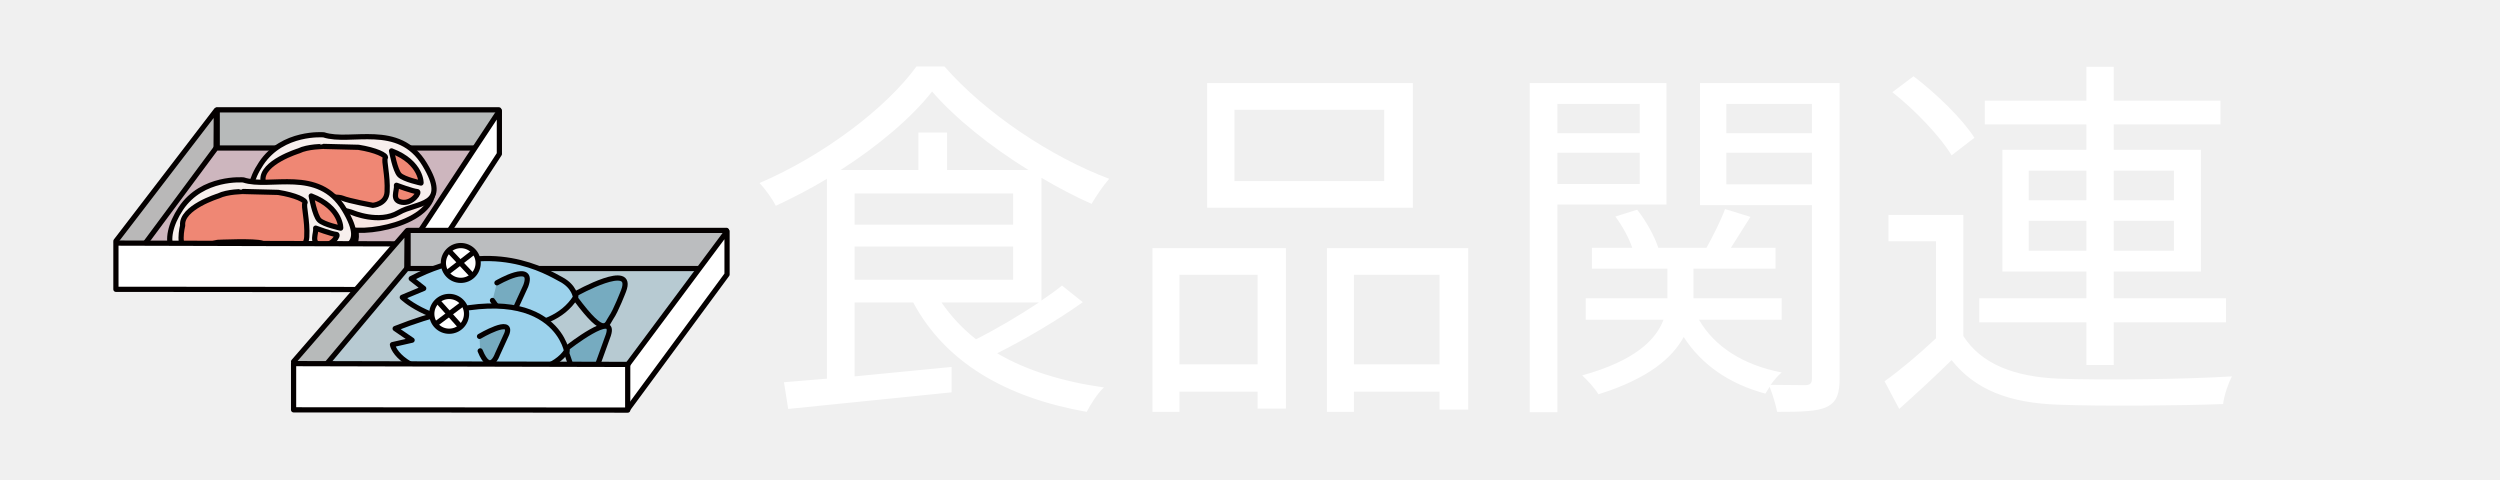
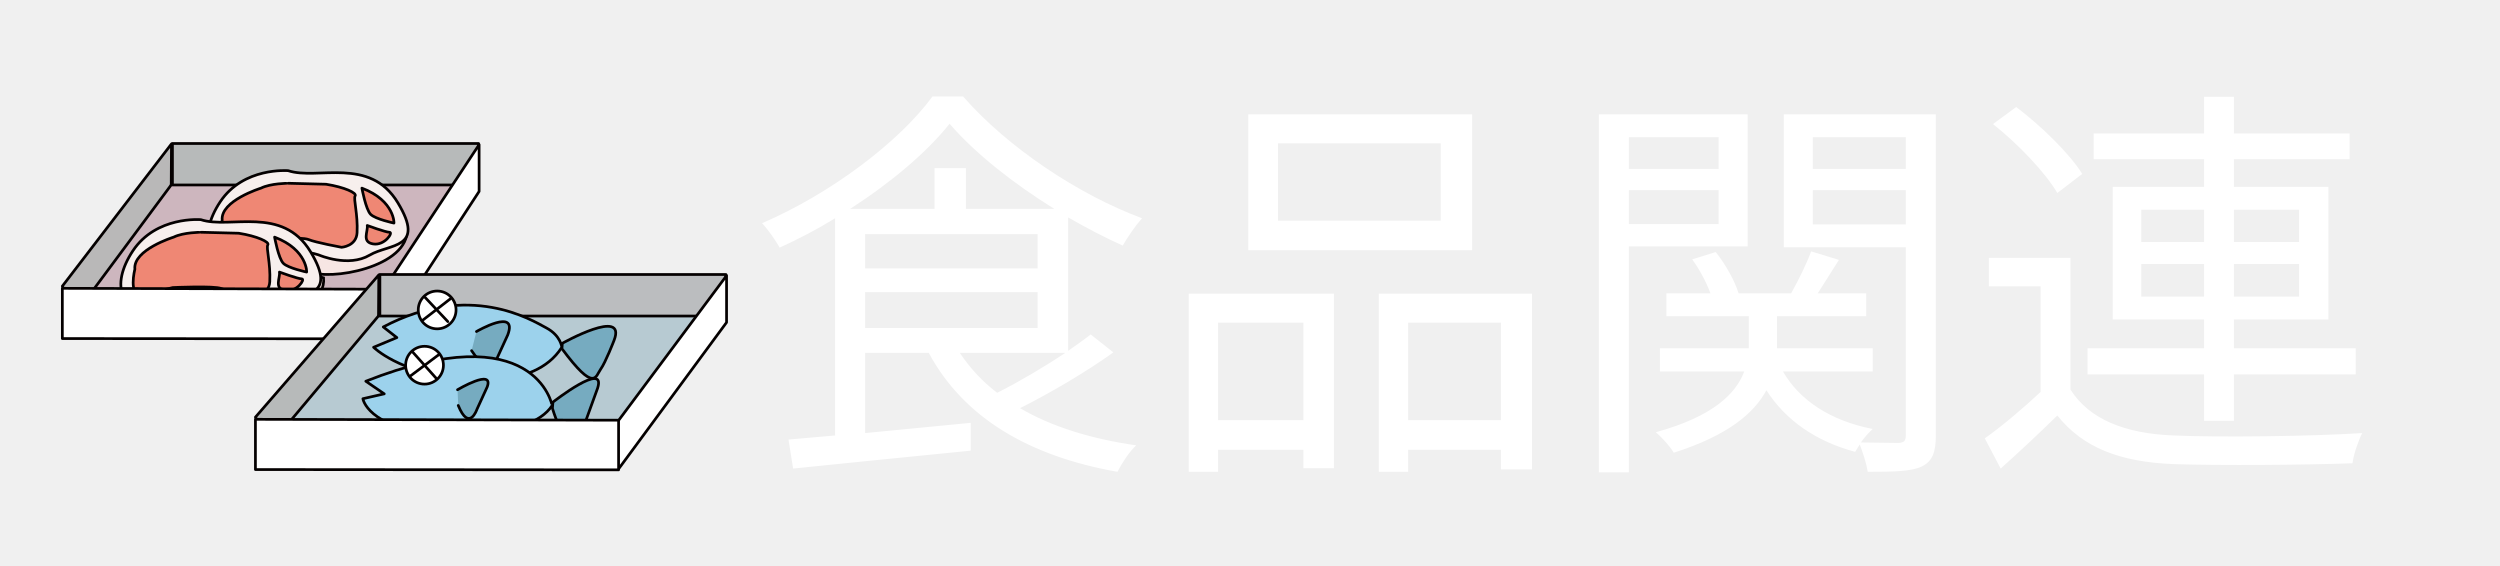
- <svg xmlns="http://www.w3.org/2000/svg" version="1.1" id="レイヤー_1" x="0px" y="0px" width="120px" height="23px" viewBox="0 0 120 23" enable-background="new 0 0 120 23" xml:space="preserve">
+ <svg xmlns="http://www.w3.org/2000/svg" version="1.1" id="レイヤー_1" x="0px" y="0px" width="228.946px" height="51.832px" viewBox="-62.053 0 228.946 51.832" enable-background="new -62.053 0 228.946 51.832" xml:space="preserve">
  <g id="レイヤー_1_1_" display="none">
-     <path display="inline" fill="#FF0000" d="M7.669,19.107L6.925,19.66c-0.528-1.104-1.417-2.832-2.304-4.369   c-0.48,2.666-1.584,5.064-3.697,7.082l-0.648-0.625c2.952-2.783,3.816-6.359,3.816-10.44V0.627h0.864v10.681   c0,0.959-0.049,1.895-0.145,2.786C5.869,15.797,7.021,17.885,7.669,19.107z M2.533,5.211c-0.217,2.304-0.648,4.896-1.368,6.336   l-0.769-0.24c0.792-1.464,1.248-3.984,1.393-6.192L2.533,5.211z M8.196,4.515c-0.504,1.56-1.319,3.792-2.184,5.737l-0.6-0.288   c0.863-1.968,1.632-4.225,2.04-5.737L8.196,4.515z M10.141,16.947c-0.432,1.992-1.368,4.152-2.592,5.377L6.78,21.893   c1.272-1.201,2.185-3.264,2.568-5.16L10.141,16.947z M8.965,8.14c-0.168,0.312-0.384,0.6-0.576,0.864l-0.72-0.432   c1.752-2.329,2.809-4.945,3.359-7.921l0.816,0.096c-0.144,0.792-0.336,1.536-0.552,2.28h2.855h0.145h0.12l0.575,0.096   c-0.695,5.544-2.951,9.602-6.479,11.93l-0.624-0.625c1.656-1.031,3-2.447,4.056-4.201C11.148,9.532,10.166,8.835,8.965,8.14z    M12.276,9.604c0.36-0.672,0.672-1.392,0.912-2.16c-0.744-0.624-1.704-1.2-2.88-1.776c-0.288,0.648-0.624,1.296-0.983,1.92   C10.501,8.26,11.484,8.932,12.276,9.604z M13.43,6.724c0.264-0.912,0.48-1.896,0.648-2.929h-3.024   c-0.144,0.432-0.312,0.864-0.48,1.272C11.702,5.619,12.662,6.171,13.43,6.724z M12.781,17.02c0.528,1.752,0.816,3.313,0.889,4.656   l-0.889,0.168c-0.023-1.344-0.264-2.904-0.768-4.584L12.781,17.02z M22.502,14.5l-0.648,0.721   c-1.656-1.271-2.855-3.625-3.552-7.489c-0.576,3.24-1.752,5.665-4.321,7.344l-0.647-0.625c2.809-1.799,3.913-4.487,4.345-8.255   h-2.641V5.38h2.735c0.12-1.44,0.192-3.024,0.216-4.752l0.841,0.024c-0.024,1.704-0.097,3.288-0.217,4.729h3.528v0.816h-3.265   C19.454,10.612,20.702,13.252,22.502,14.5z M16.142,16.973c0.816,1.729,1.32,3.264,1.561,4.607l-0.816,0.24   c-0.216-1.344-0.696-2.904-1.44-4.584L16.142,16.973z M19.478,16.42c1.368,2.016,2.328,3.936,2.904,5.592l-0.84,0.313   c-0.528-1.681-1.464-3.576-2.784-5.568L19.478,16.42z M20.222,0.987c0.912,1.032,1.56,2.016,1.944,2.952l-0.672,0.288   c-0.385-0.912-0.984-1.872-1.824-2.904L20.222,0.987z" />
-     <path display="inline" fill="#FF0000" d="M31.068,8.668c-0.72-2.16-1.464-4.152-2.231-5.809l0.96-0.408   c0.768,1.728,1.512,3.744,2.208,5.88c2.399-0.792,4.775-1.536,6.576-1.896c-0.648-1.44-1.969-3.577-2.929-4.705l0.841-0.456   c1.031,1.224,2.399,3.6,3.048,4.993c0.384-0.048,0.72-0.072,1.031-0.072c3.648,0,5.521,1.584,5.521,4.92   c0,2.736-1.848,4.561-5.208,4.561c-0.96,0-2.184-0.145-3.384-0.504l0.071-0.938c1.2,0.385,2.353,0.529,3.265,0.529   c2.784,0,4.296-1.439,4.296-3.674c0-2.712-1.488-3.96-4.656-3.96c-1.656,0-4.873,0.936-8.185,2.088   c1.368,4.177,2.544,8.689,3.216,12.313L34.5,21.748c-0.624-3.576-1.8-8.088-3.12-12.217c-1.944,0.696-3.89,1.416-5.544,2.04   l-0.336-0.96C27.156,10.036,29.125,9.34,31.068,8.668z" />
-     <path display="inline" fill="#FF0000" d="M51.301,6.339c0.792,0.024,1.632,0.048,2.568,0.048c2.52,0,5.424-0.096,8.207-0.312   c-0.526-1.536-0.936-3.144-1.15-4.656l1.008-0.12c0.191,1.512,0.576,3.121,1.129,4.705c2.545-0.192,4.944-0.48,6.744-0.864   l0.191,0.912c-1.801,0.36-4.129,0.624-6.625,0.84c1.08,2.88,2.615,5.543,4.345,7.202l-0.743,0.84   c-2.904-1.176-5.688-1.824-8.543-1.824c-3.072,0-4.777,1.416-4.777,3.527c0,2.809,2.856,4.129,8.499,4.129   c0.961,0,2.017-0.047,3.145-0.119l-0.021,0.938c-1.08,0.098-2.137,0.119-3.071,0.119c-6.36,0-9.528-1.752-9.528-5.137   c0-2.615,2.279-4.32,5.617-4.32c2.76,0,5.398,0.553,7.872,1.439c-1.368-1.439-2.763-3.958-3.771-6.722   c-2.928,0.216-6,0.312-8.71,0.312c-0.816,0-1.632,0-2.376-0.024V6.339H51.301z" />
-     <path display="inline" fill="#FF0000" d="M80.244,5.019c0.385-1.416,0.672-2.736,0.863-3.84l1.009,0.12   c-0.191,1.08-0.479,2.353-0.863,3.72h4.704v0.912h-4.969c-1.151,3.913-2.93,8.377-4.873,11.184l-0.889-0.525   c1.92-2.664,3.625-6.89,4.729-10.658h-4.199V5.02L80.244,5.019L80.244,5.019z M90.063,8.5c-0.022,0.504-0.022,1.368-0.022,2.328   c0,1.584,0,3.576,0.022,5.064c1.655,0.672,3.289,1.654,4.584,2.688l-0.623,0.721c-1.151-0.984-2.545-1.85-3.961-2.473v0.936   c0,2.496-1.319,3.865-4.176,3.865c-2.714,0-4.537-1.537-4.537-3.289c0-2.016,1.729-3.336,4.537-3.336   c1.03,0,2.135,0.191,3.215,0.553c0-1.439,0-3.24,0-4.729c0-0.96,0-1.824,0-2.328H90.063L90.063,8.5z M85.887,15.844   c-2.307,0-3.674,0.961-3.674,2.496c0,1.32,1.633,2.424,3.602,2.424c2.279,0,3.313-0.98,3.313-3c0-0.312,0-0.768,0-1.32   C88.021,16.061,86.916,15.844,85.887,15.844z M94.621,8.14c-1.367-1.008-4.104-2.568-5.977-3.312l0.479-0.792   c1.992,0.864,4.514,2.28,6,3.312L94.621,8.14z" />
-     <path display="inline" fill="#FF0000" d="M101.916,4.347c-0.145,1.848-0.217,3.696-0.217,5.208c0,5.953,2.328,9.914,4.177,9.914   c1.226,0,2.209-1.992,2.931-4.752l0.862,0.359c-0.937,3.336-2.063,5.447-3.744,5.447c-2.399,0-5.208-4.344-5.208-10.92   c0-1.56,0.049-3.432,0.168-5.328L101.916,4.347z M114.949,3.939c3.384,3.265,4.632,7.153,4.775,12.385l-1.058,0.098   c-0.069-5.065-1.317-8.906-4.515-11.882L114.949,3.939z" />
+     <path display="inline" fill="#F7F9F9" d="M7.669,19.107L6.925,19.66c-0.528-1.104-1.417-2.832-2.304-4.369   c-0.48,2.666-1.584,5.064-3.697,7.082l-0.648-0.625c2.952-2.783,3.816-6.358,3.816-10.439V0.627h0.864v10.682   c0,0.959-0.049,1.895-0.146,2.785C5.869,15.797,7.021,17.885,7.669,19.107z M2.533,5.211c-0.219,2.305-0.648,4.896-1.368,6.336   l-0.771-0.239c0.792-1.465,1.248-3.984,1.395-6.192L2.533,5.211z M8.196,4.515c-0.504,1.56-1.317,3.792-2.184,5.736l-0.6-0.288   c0.861-1.968,1.632-4.225,2.04-5.736L8.196,4.515z M10.141,16.947c-0.432,1.992-1.368,4.152-2.592,5.377l-0.771-0.431   c1.272-1.201,2.187-3.265,2.568-5.16L10.141,16.947z M8.965,8.14c-0.168,0.312-0.384,0.6-0.576,0.863l-0.72-0.432   c1.752-2.329,2.809-4.945,3.357-7.921l0.816,0.096c-0.144,0.792-0.336,1.536-0.552,2.28h2.854h0.146h0.12l0.573,0.096   c-0.693,5.544-2.949,9.603-6.479,11.93l-0.624-0.625c1.656-1.03,3-2.446,4.056-4.2C11.148,9.532,10.166,8.835,8.965,8.14z    M12.276,9.604c0.36-0.672,0.674-1.393,0.912-2.16c-0.744-0.624-1.704-1.2-2.88-1.776c-0.288,0.648-0.624,1.296-0.981,1.92   C10.501,8.26,11.484,8.932,12.276,9.604z M13.43,6.724c0.264-0.912,0.48-1.896,0.648-2.93h-3.024   c-0.144,0.433-0.312,0.864-0.479,1.272C11.702,5.619,12.662,6.171,13.43,6.724z M12.781,17.02c0.528,1.752,0.816,3.313,0.891,4.655   l-0.891,0.168c-0.021-1.344-0.264-2.903-0.768-4.584L12.781,17.02z M22.502,14.5l-0.648,0.722   c-1.654-1.271-2.854-3.625-3.552-7.489c-0.576,3.24-1.752,5.665-4.321,7.344l-0.646-0.625c2.809-1.799,3.913-4.487,4.345-8.255   h-2.641V5.38h2.733c0.12-1.439,0.192-3.023,0.216-4.752l0.843,0.024c-0.024,1.704-0.099,3.288-0.219,4.729h3.528v0.816h-3.265   C19.454,10.612,20.702,13.252,22.502,14.5z M16.142,16.973c0.816,1.729,1.32,3.264,1.563,4.606l-0.816,0.24   c-0.216-1.344-0.696-2.904-1.439-4.584L16.142,16.973z M19.478,16.42c1.368,2.017,2.328,3.937,2.904,5.593l-0.84,0.313   c-0.528-1.681-1.464-3.576-2.784-5.568L19.478,16.42z M20.222,0.987c0.912,1.032,1.562,2.016,1.944,2.952l-0.672,0.288   c-0.387-0.912-0.984-1.872-1.824-2.904L20.222,0.987z" />
+     <path display="inline" fill="#F7F9F9" d="M31.068,8.668c-0.72-2.16-1.464-4.151-2.229-5.809l0.96-0.408   c0.768,1.729,1.512,3.744,2.208,5.88c2.397-0.792,4.773-1.536,6.576-1.896c-0.648-1.44-1.971-3.577-2.931-4.705l0.843-0.456   c1.029,1.224,2.397,3.6,3.048,4.993c0.384-0.049,0.72-0.072,1.029-0.072c3.648,0,5.521,1.584,5.521,4.92   c0,2.736-1.848,4.561-5.208,4.561c-0.96,0-2.184-0.145-3.384-0.504l0.069-0.938c1.2,0.385,2.354,0.529,3.267,0.529   c2.784,0,4.296-1.439,4.296-3.675c0-2.712-1.488-3.96-4.656-3.96c-1.656,0-4.873,0.937-8.185,2.088   c1.368,4.178,2.544,8.689,3.216,12.313L34.5,21.748c-0.624-3.576-1.8-8.088-3.12-12.217c-1.944,0.696-3.89,1.416-5.544,2.04   l-0.336-0.96C27.156,10.036,29.125,9.34,31.068,8.668z" />
+     <path display="inline" fill="#F7F9F9" d="M51.3,6.339c0.793,0.024,1.633,0.049,2.568,0.049c2.521,0,5.424-0.097,8.207-0.313   c-0.525-1.536-0.938-3.144-1.15-4.656l1.009-0.12c0.19,1.513,0.575,3.121,1.129,4.705c2.545-0.191,4.944-0.479,6.744-0.863   l0.19,0.911c-1.803,0.36-4.129,0.624-6.625,0.841c1.08,2.88,2.613,5.543,4.346,7.201l-0.743,0.841   c-2.904-1.177-5.688-1.824-8.543-1.824c-3.072,0-4.777,1.416-4.777,3.527c0,2.809,2.856,4.129,8.499,4.129   c0.963,0,2.02-0.048,3.146-0.119l-0.021,0.938c-1.077,0.099-2.137,0.119-3.069,0.119c-6.359,0-9.527-1.752-9.527-5.137   c0-2.615,2.279-4.32,5.617-4.32c2.76,0,5.396,0.553,7.871,1.439c-1.367-1.439-2.765-3.958-3.771-6.723   c-2.928,0.217-6,0.313-8.71,0.313c-0.814,0-1.632,0-2.376-0.024V6.339H51.3z" />
+     <path display="inline" fill="#F7F9F9" d="M80.244,5.019c0.385-1.416,0.672-2.736,0.861-3.84l1.012,0.119   c-0.191,1.08-0.479,2.354-0.863,3.721h4.703v0.912h-4.971c-1.148,3.912-2.93,8.377-4.871,11.184l-0.891-0.525   c1.92-2.664,3.625-6.89,4.729-10.657h-4.199V5.02L80.244,5.019L80.244,5.019z M90.063,8.5c-0.021,0.504-0.021,1.368-0.021,2.328   c0,1.584,0,3.576,0.021,5.064c1.655,0.672,3.289,1.653,4.584,2.688l-0.623,0.721c-1.149-0.983-2.545-1.85-3.961-2.473v0.937   c0,2.495-1.317,3.864-4.176,3.864c-2.714,0-4.537-1.537-4.537-3.289c0-2.016,1.729-3.336,4.537-3.336   c1.03,0,2.135,0.191,3.215,0.554c0-1.439,0-3.24,0-4.729c0-0.96,0-1.824,0-2.328L90.063,8.5L90.063,8.5z M85.887,15.844   c-2.308,0-3.675,0.962-3.675,2.496c0,1.32,1.634,2.425,3.603,2.425c2.278,0,3.313-0.98,3.313-3c0-0.313,0-0.769,0-1.32   C88.021,16.061,86.916,15.844,85.887,15.844z M94.621,8.14c-1.367-1.009-4.104-2.568-5.979-3.313l0.479-0.792   c1.991,0.864,4.515,2.28,6,3.313L94.621,8.14z" />
+     <path display="inline" fill="#F7F9F9" d="M101.916,4.347c-0.146,1.848-0.217,3.695-0.217,5.208c0,5.952,2.326,9.913,4.178,9.913   c1.226,0,2.209-1.991,2.931-4.752l0.862,0.359c-0.938,3.336-2.063,5.447-3.744,5.447c-2.399,0-5.209-4.344-5.209-10.92   c0-1.561,0.05-3.433,0.168-5.328L101.916,4.347z M114.949,3.939c3.385,3.265,4.633,7.152,4.773,12.385l-1.059,0.098   c-0.068-5.064-1.316-8.905-4.517-11.882L114.949,3.939z" />
  </g>
-   <text transform="matrix(1 0 0 1 35.8179 18.332)" fill="#FFFFFF" font-family="'HGMaruGothicMPRO'" font-size="18">食品関連</text>
-   <polygon fill="#B9B8B8" stroke="#040000" stroke-width="0.25" stroke-linecap="round" stroke-linejoin="round" points="  10.384,5.289 10.37,7.522 6.304,12.986 5.564,11.572 " />
-   <polygon fill="#B7BABA" stroke="#040000" stroke-width="0.25" stroke-linecap="round" stroke-linejoin="round" points="  10.427,5.272 10.427,7.33 23.79,7.361 23.946,5.272 " />
-   <polygon fill="#CDB6BE" stroke="#040000" stroke-width="0.25" stroke-linecap="round" stroke-linejoin="round" points="10.37,7.104   6.36,12.504 19.354,12.536 23.42,7.104 " />
-   <path fill="#F7E6E3" stroke="#040000" stroke-width="0.25" d="M11.917,9.321c0,0-0.386,1.843,0.686,1.8  c1.072-0.043,2.914-0.686,3.814-0.214c0.9,0.471,4.5-0.171,4.371-1.886l-1.114-0.343l-2.828-0.171c0,0-0.343-0.129-1.114-0.043  s-1.671,0.257-1.671,0.257L11.917,9.321z" />
-   <path fill="#F7EFED" stroke="#040000" stroke-width="0.25" d="M15.538,6.472c0,0-1.971-0.171-3,1.372  c-1.028,1.542-0.557,2.914,1.286,2.4c1.843-0.515,3.085-0.043,3.085-0.043s1.286,0.557,2.229,0c0.871-0.515,2.486-0.257,1.243-2.314  C19.137,5.829,16.823,6.9,15.538,6.472z" />
-   <path fill="#EF8774" stroke="#040000" stroke-width="0.25" stroke-linecap="round" stroke-linejoin="round" d="M14.338,7.243  c0,0-1.8,0.557-1.714,1.414c0,0-0.3,1.2,0.3,1.114c0.6-0.086,1.371-0.3,1.371-0.3s1.843-0.086,2.143,0.042  c0.3,0.129,1.458,0.343,1.458,0.343s0.654-0.047,0.685-0.643c0.043-0.814-0.171-1.5-0.085-1.628  c0.085-0.128-0.472-0.386-1.286-0.514l-1.671-0.043C15.538,7.029,14.766,7.029,14.338,7.243z" />
-   <path fill="#EF8774" stroke="#040000" stroke-width="0.25" stroke-linecap="round" stroke-linejoin="round" d="M18.794,7.243  c0,0,0.171,0.942,0.385,1.157c0.215,0.214,1.029,0.386,1.029,0.386C20.218,8.847,20.268,7.802,18.794,7.243z" />
-   <path fill="#EF8774" stroke="#040000" stroke-width="0.25" stroke-linecap="round" stroke-linejoin="round" d="M19.03,8.893  c0,0,0.814,0.3,0.986,0.3s-0.214,0.6-0.729,0.514C18.773,9.622,19.073,9.15,19.03,8.893z" />
-   <path fill="#F7E6E3" stroke="#040000" stroke-width="0.25" d="M8.231,11.507c0,0-0.386,1.843,0.686,1.8  c1.071-0.043,2.914-0.686,3.814-0.214s4.5-0.171,4.371-1.886l-1.114-0.343l-2.829-0.171c0,0-0.343-0.129-1.114-0.043  c-0.771,0.086-1.671,0.257-1.671,0.257L8.231,11.507z" />
-   <path fill="#F7EFED" stroke="#040000" stroke-width="0.25" d="M11.681,8.636c0,0-1.971-0.171-3,1.372  c-1.028,1.542-0.557,2.915,1.286,2.4s3.085-0.043,3.085-0.043s1.286,0.558,2.229,0c0.871-0.515,2.485-0.257,1.243-2.314  C15.281,7.993,12.966,9.064,11.681,8.636z" />
-   <path fill="#EF8774" stroke="#040000" stroke-width="0.25" stroke-linecap="round" stroke-linejoin="round" d="M10.481,9.407  c0,0-1.799,0.557-1.714,1.414c0,0-0.3,1.2,0.3,1.114s1.372-0.3,1.372-0.3s1.842-0.086,2.143,0.042  c0.3,0.129,1.457,0.343,1.457,0.343s0.654-0.047,0.686-0.643c0.043-0.814-0.171-1.5-0.086-1.628  c0.086-0.128-0.471-0.386-1.286-0.514l-1.671-0.043C11.681,9.193,10.91,9.193,10.481,9.407z" />
-   <path fill="#EF8774" stroke="#040000" stroke-width="0.25" stroke-linecap="round" stroke-linejoin="round" d="M14.938,9.407  c0,0,0.171,0.942,0.385,1.157c0.214,0.214,1.029,0.386,1.029,0.386C16.362,11.011,16.412,9.966,14.938,9.407z" />
-   <path fill="#EF8774" stroke="#040000" stroke-width="0.25" stroke-linecap="round" stroke-linejoin="round" d="M15.152,10.95  c0,0,0.814,0.3,0.985,0.3s-0.214,0.6-0.729,0.514C14.895,11.678,15.195,11.207,15.152,10.95z" />
-   <polygon fill="#FFFFFF" stroke="#040000" stroke-width="0.25" stroke-linecap="round" stroke-linejoin="round" points="23.97,5.321   19.222,12.52 19.227,13.838 19.762,13.844 23.97,7.389 " />
-   <polygon fill="#FFFFFF" stroke="#040000" stroke-width="0.25" stroke-linecap="round" stroke-linejoin="round" points="  19.752,13.899 19.752,11.707 5.564,11.668 5.564,13.887 " />
-   <polygon fill="#B7BABA" stroke="#040000" stroke-width="0.25" stroke-linecap="round" stroke-linejoin="round" points="  19.54,11.074 19.524,13.308 14.928,18.771 14.092,17.357 " />
-   <polygon fill="#BBBDBF" stroke="#040000" stroke-width="0.25" stroke-linecap="round" stroke-linejoin="round" points="  19.588,11.058 19.588,13.115 34.694,13.146 34.871,11.058 " />
-   <polygon fill="#B7CAD2" stroke="#040000" stroke-width="0.25" stroke-linecap="round" stroke-linejoin="round" points="  19.524,12.89 14.992,18.289 29.68,18.321 34.276,12.89 " />
-   <polygon fill="#FFFFFF" stroke="#040000" stroke-width="0.25" stroke-linecap="round" stroke-linejoin="round" points="  34.898,11.106 29.531,18.305 29.536,19.623 30.141,19.629 34.898,13.174 " />
-   <path fill="#76ABC0" stroke="#040000" stroke-width="0.25" stroke-linecap="round" stroke-linejoin="round" d="M27.647,14.095  c0,0,2.853-1.599,2.282-0.128c0,0-0.37,0.964-0.594,1.277c-0.225,0.313-0.249,1.053-1.712-0.916L27.647,14.095z" />
-   <path fill="#9CD2EC" stroke="#040000" stroke-width="0.25" stroke-linecap="round" stroke-linejoin="round" d="M20.338,13.844  l-1.028,0.428c0,0,1.114,1.114,3.728,1.371c0,0,3.343,0.601,4.585-1.371c0,0-0.042-0.514-0.685-0.857  c-0.643-0.342-3.385-2.057-7.2-0.042L20.338,13.844z" />
-   <path fill="#76ABC0" stroke="#040000" stroke-width="0.25" stroke-linecap="round" stroke-linejoin="round" d="M23.853,13.576  c0,0,1.842-1.072,1.382,0.149l-0.472,1.028c0,0-0.278,0.943-1.125-0.332" />
-   <circle fill="#FFFFFF" stroke="#040000" stroke-width="0.25" stroke-linecap="round" stroke-linejoin="bevel" cx="22.117" cy="12.622" r="0.835" />
-   <path fill="#76ABC0" stroke="#040000" stroke-width="0.25" stroke-linecap="round" stroke-linejoin="round" d="M27.239,16.688  c0,0,2.358-1.84,1.964-0.61l-0.57,1.575c0,0-0.6,1.961-1.425-0.686l0.021-0.247" />
-   <path fill="#9CD2EC" stroke="#040000" stroke-width="0.25" stroke-linecap="round" stroke-linejoin="round" d="M18.967,15.771  l0.814,0.557l-0.943,0.215c0,0,0.171,1.242,3.257,1.629c0,0,4.114,0.214,5.1-1.329C27.195,16.843,26.466,12.814,18.967,15.771z" />
-   <circle fill="#FFFFFF" stroke="#040000" stroke-width="0.25" stroke-linecap="round" stroke-linejoin="bevel" cx="21.56" cy="15.064" r="0.835" />
-   <line fill="#9CD2EC" stroke="#040000" stroke-width="0.25" stroke-linecap="round" stroke-linejoin="bevel" x1="21.592" y1="12.076" x2="22.588" y2="13.137" />
-   <line fill="#9CD2EC" stroke="#040000" stroke-width="0.25" stroke-linecap="round" stroke-linejoin="bevel" x1="22.717" y1="12.118" x2="21.484" y2="13.072" />
-   <line fill="#9CD2EC" stroke="#040000" stroke-width="0.25" stroke-linecap="round" stroke-linejoin="bevel" x1="21.035" y1="14.48" x2="22.079" y2="15.646" />
-   <line fill="#9CD2EC" stroke="#040000" stroke-width="0.25" stroke-linecap="round" stroke-linejoin="bevel" x1="22.184" y1="14.602" x2="20.954" y2="15.525" />
-   <path fill="#76ABC0" stroke="#040000" stroke-width="0.25" stroke-linecap="round" stroke-linejoin="round" d="M23.017,16.146  c0,0,1.629-0.964,1.307-0.117l-0.45,0.985c0,0-0.343,1.007-0.825-0.172" />
-   <polygon fill="#FFFFFF" stroke="#040000" stroke-width="0.25" stroke-linecap="round" stroke-linejoin="round" points="  30.13,19.685 30.13,17.492 14.092,17.453 14.092,19.672 " />
+   <g display="none">
+     <path display="inline" fill="#DEDDE3" stroke="#040000" stroke-width="0.25" stroke-linecap="round" stroke-linejoin="round" d="   M22.143,17.416c0,0-14.167,1.446-11.521,11.796c0.02,0.081,0.043,0.165,0.065,0.248c2.938,10.573,35.642,7.146,38.772,6.168   c3.134-0.979,12.24-3.328,11.553-11.359c0,0-0.54-8.201-21.321-7.613C39.694,16.658,24.714,16.781,22.143,17.416z" />
+     <path display="inline" fill="none" stroke="#040000" stroke-width="0.25" stroke-linecap="round" stroke-linejoin="round" d="   M57.293,27.402c0,0,2.35-1.366,1.468-4.6" />
+     <path display="inline" fill="none" stroke="#040000" stroke-width="0.25" stroke-linecap="round" stroke-linejoin="round" d="   M47.991,31.907c0,0,2.938-0.49,4.31-1.369" />
+     <path display="inline" fill="none" stroke="#040000" stroke-width="0.25" stroke-linecap="round" stroke-linejoin="round" d="   M32.717,33.182c0,0,7.736,0.584,11.946-0.295" />
+     <path display="inline" fill="#959595" d="M28.385,35.53c0.793-0.278,0.953-3.819,0.953-3.819s26.388,1.664,28.837-7.344   l-10.184-0.88l-7.932,2.447c0,0-1.271-0.197-5.482-0.294c-4.209-0.1-7.051-0.1-8.42-0.1c-1.371,0-8.91-1.664-8.91-1.664   l0.587,5.042l-2.351,0.831c0,0-2.74,1.788,2.839,3.354C22.239,34.204,26.524,36.182,28.385,35.53z" />
+     <path display="inline" fill="#E1E566" stroke="#040000" stroke-width="0.25" stroke-linecap="round" stroke-linejoin="round" d="   M30.367,12.912c0,0-2.498-1.394-8.594,4.847c-6.094,6.242-5.874,4.26-6.901,4.993c-1.028,0.736-0.588,1.616,0.366,2.498   c0.953,0.884,16.229,8.592,33.706,3.598c0,0,8.078-2.79,8.959-4.772c0.881-1.98,0.109-2.166-1.47-2.681   c-1.581-0.514-6.426-6.315-10.978-6.023C40.906,15.666,30.367,12.912,30.367,12.912z" />
+     <path display="inline" fill="#E6211C" stroke="#040000" stroke-width="0.25" stroke-linecap="round" stroke-linejoin="round" d="   M25.056,14.332c0,0,3.845-2.841,3.55,4.015c-0.294,6.855,7.687,8.713,11.505,2.889c3.82-5.826,2.547,0.097,2.644,0.635   c0.099,0.541,1.273,1.714,2.547-2.349c1.274-4.062,2.792-3.819,3.477-3.624c0.685,0.198-4.603-4.356-11.75-4.112   C29.879,12.031,27.358,11.542,25.056,14.332z" />
+     <path display="inline" fill="#FFFFFF" stroke="#040000" stroke-width="0.25" stroke-linecap="round" stroke-linejoin="round" d="   M36.682,13.059l2.056-8.885c0,0,2.35-1.47,3.452,1.173c1.104,2.645,3.084,0.075,3.305-0.734c0.221-0.809-1.321,5.507-1.321,5.507   s-2.275,1.173-3.231-0.955c-0.953-2.128-2.644-1.053-3.011-0.539" />
+     <ellipse transform="matrix(-0.9242 0.3819 -0.3819 -0.9242 82.8731 -1.921)" display="inline" fill="#CA2726" stroke="#040000" stroke-width="0.25" stroke-linecap="round" stroke-linejoin="round" cx="41.627" cy="7.264" rx="0.856" ry="1.115" />
+     <path display="inline" fill="#237B3A" stroke="#040000" stroke-width="0.25" stroke-linecap="round" stroke-linejoin="round" d="   M24.051,26.424c0,0-0.587-1.812-1.957,0.1c0,0-2.449-0.934-1.126,1.711c0,0-1.565,0.298-1.421,0.931c0,0-1.125,0.831,0.146,1.563   c0,0,0.293,2.989,1.517,2.108c0,0,0.931,1.127,1.763,0.586c0,0,0.735,1.175,2.106,0.687c0,0,1.614,1.228,2.203,0.39   c0,0,2.788,0.884,2.153-1.271c0,0,1.861,1.08,1.663-0.979c0,0,1.125-0.147,0.147-1.468c0,0,0.979-1.03-0.686-1.322   c0,0,0.537-1.516-0.979-0.932c0,0-0.783-1.762-1.813-0.734c0,0-0.295-1.422-1.47-0.588C26.304,27.205,25.325,25.934,24.051,26.424z   " />
+     <path display="inline" fill="#D31E19" stroke="#040000" stroke-width="0.25" d="M17.835,25.837c1.704,0,3.085,1.381,3.085,3.082   c0,1.704-1.381,3.089-3.085,3.089c-1.703,0-3.083-1.385-3.083-3.089C14.752,27.218,16.133,25.837,17.835,25.837z" />
+     <path display="inline" fill="#237B3A" stroke="#040000" stroke-width="0.25" stroke-linecap="round" stroke-linejoin="round" d="   M16.108,27.141c0,0,0.709-1.169,1.35-0.792c0,0-0.115-0.89,0.281-1.74c0,0,0.146,1.156,0.449,1.559c0,0,1.169-0.58,1.095-0.81   l-0.75,1.419c0,0,1.189,0.453,1.438,0.248c0,0-0.733,0.877-1.913,0.192c0,0-0.825,1.601-0.949,1.517   c-0.125-0.086,0.398-1.838,0.398-1.838S16.477,26.814,16.108,27.141z" />
+     <polygon display="inline" fill="#237B3A" stroke="#040000" stroke-width="0.25" stroke-linecap="round" stroke-linejoin="round" points="   17.773,26.863 17.792,26.57 18.037,26.529 18.226,26.783  " />
+     <path display="inline" fill="#FCFDFD" stroke="#040000" stroke-width="0.25" stroke-linecap="round" stroke-linejoin="round" d="   M13.625,24.074c0,0-0.736,2.496,0.808,3.672" />
+     <path display="inline" fill="#848788" stroke="#040000" stroke-width="0.25" stroke-linecap="round" stroke-linejoin="round" d="   M28.899,41.994c0,0-5.385-4.407-9.986-0.589c0,0-2.767,2.007,0.438,4.772c0,0,5.044,3.424,9.4-1.838c0,0,15.128-1.238,18.395,0.637   c0,0,1.065,0.737,1.578-0.367c0,0,1.139-1.135-0.183-1.799C47.222,42.15,37.344,40.719,28.899,41.994z" />
+     <path display="inline" fill="none" stroke="#D3E4EA" stroke-width="0.25" stroke-linecap="round" stroke-linejoin="round" d="   M27.057,42.257c0,0-1.599-2.028-5.543-1.299" />
+     <path display="inline" fill="none" stroke="#D3E4EA" stroke-width="0.25" stroke-linecap="round" stroke-linejoin="round" d="   M20.025,41.875c0,0-0.729,0.225-1.331,1.38" />
+     <path display="inline" fill="none" stroke="#040000" stroke-width="0.25" stroke-linecap="round" stroke-linejoin="round" d="   M85.091,32.318" />
+     <path display="inline" fill="none" stroke="#231815" stroke-width="0.25" stroke-miterlimit="10" d="M62.521,10.791l1.598,22.354   c0,0,5.465,1.934,9.834-0.021l1.943-22.275C75.897,10.847,68.083,12.465,62.521,10.791z" />
+     <path display="inline" opacity="0.55" fill="#B4DFEF" stroke="#040000" stroke-width="0.25" stroke-linecap="round" stroke-linejoin="round" enable-background="new    " d="   M62.949,15.842c0,0,1.31-2.892,5.634-0.678c0,0,1.63,0.788,3.068-0.078c0,0,3.748-1.618,3.821,0l-1.517,18.03   c0,0-4.216,1.995-9.836,0.021L62.949,15.842z" />
+     <polyline display="inline" opacity="0.8" fill="none" stroke="#040000" stroke-width="0.25" stroke-linecap="round" stroke-linejoin="round" enable-background="new    " points="   66.824,33.146 74.568,4.576 82.448,6.665  " />
+     <path display="inline" opacity="0.85" fill="#80C4DE" stroke="#040000" stroke-width="0.25" stroke-linecap="round" stroke-linejoin="round" enable-background="new    " d="   M62.899,16.282c0,0,1.177,2.788,3.12,1.034c0,0,1.86-1.656,3.456-0.002c0,0,1.665,2.364,3.582-0.421c0,0,1.488-1.977,2.365-0.928   l-1.468,17.184c0,0-3.666,1.936-9.834,0.021L62.899,16.282z" />
+     <path display="inline" fill="none" stroke="#040000" stroke-width="0.25" stroke-linecap="round" stroke-linejoin="round" d="   M62.521,10.482c0,0,2.463-0.426,5.649-0.538c2.412-0.088,5.233,0.006,7.727,0.593" />
+     <path display="inline" opacity="0.55" fill="none" stroke="#030000" stroke-width="0.25" stroke-linecap="round" stroke-linejoin="round" enable-background="new    " d="   M64.118,33.083c0,0,4.216-1.776,9.834,0.062" />
+     <text transform="matrix(1 0 0 1 80.0803 39.8477)" display="inline" fill="#512E2E" font-family="'HGMaruGothicMPRO'" font-size="37.381">飲食</text>
+   </g>
+   <g display="none">
+     <g id="レイヤー_2_2_" display="inline">
+       <text transform="matrix(1 0 0 1 43.9587 40.5449)" fill="#D19595" font-family="'HGMaruGothicMPRO'" font-size="36.848">その他</text>
+     </g>
+     <path display="inline" fill="#DD1D16" stroke="#231815" stroke-width="0.25" stroke-miterlimit="10" d="M-5.301,7.671   c6.19-0.505,18.782-1.327,24.853,0c1.884,0.409,0,14.652,0,14.652s7.189-0.069,9.584,0c2.398,0.067,1.265,9.513,0,9.583   c-11.075,0.605-33.293,1.139-44.364,0.479c-1.151-0.068-1.113-9.995,0-10.133c2.43-0.298,9.789-0.067,9.789-0.067   S-6.978,7.806-5.301,7.671z" />
+     <ellipse display="inline" fill="#090808" stroke="#231815" stroke-width="0.25" stroke-miterlimit="10" cx="19.35" cy="34.954" rx="5.385" ry="5.657" />
+     <ellipse display="inline" fill="#090707" stroke="#231815" stroke-width="0.25" stroke-miterlimit="10" cx="-4.476" cy="34.954" rx="5.386" ry="5.657" />
+     <path display="inline" fill="#93D1D2" stroke="#231815" stroke-width="0.25" stroke-miterlimit="10" d="M4.503,15.169   c0,5.265-1.772,5.257-3.958,5.257h-2.621c-2.184,0-3.957,0.458-3.957-5.257l0,0c0-2.902-0.599-4.874,3.957-5.257h2.621   C4.777,9.912,4.503,12.267,4.503,15.169L4.503,15.169z" />
+     <ellipse display="inline" fill="#FFFFFF" stroke="#231815" stroke-width="0.25" stroke-miterlimit="10" cx="-4.478" cy="34.955" rx="3.378" ry="3.467" />
+     <ellipse display="inline" fill="#FFFFFF" stroke="#231815" stroke-width="0.25" stroke-miterlimit="10" cx="19.35" cy="34.955" rx="3.377" ry="3.467" />
+     <path display="inline" fill="#C4C3C3" stroke="#231815" stroke-width="0.25" stroke-miterlimit="10" d="M32.686,18.845   l-2.436,2.792l1.116,2.389l2.461,0.667l2.406-2.756c0,0,1.353,2.116-1.005,4.82c-2.359,2.703-5.31,1.291-5.31,1.291L14.062,47.049   c0,0-1.553,0.779-2.71-0.289c-1.159-1.064-0.498-2.662-0.498-2.662l16.528-18.205c0,0-1.689-2.518,0.782-5.356   C30.638,17.705,32.686,18.845,32.686,18.845z" />
+     <polygon display="inline" fill="#C4C3C3" stroke="#231815" stroke-width="0.25" stroke-miterlimit="10" points="13.165,19.116    17.9,23.853 17.148,24.478 27.582,37.15 25.285,39.053 14.861,26.454 14.073,27.07 10.302,21.497  " />
+     <path display="inline" fill="#4DAEC5" stroke="#231815" stroke-width="0.25" stroke-miterlimit="10" d="M21.769,36.824   c0,0-1.013-1.234-0.147-1.953c0.87-0.721,2.597-2.15,2.597-2.15s0.865-0.639,1.885,0.594c1.024,1.238,9.085,10.982,9.085,10.982   s1.01,1.266,0.196,1.941c-0.81,0.668-2.563,2.119-2.563,2.119s-0.977,0.648-1.93-0.502C29.938,46.699,21.769,36.824,21.769,36.824z   " />
+   </g>
+   <text transform="matrix(1 0 0 1 6.3914 40.2227)" fill="#FFFFFF" font-family="'HGMaruGothicMPRO'" font-size="37.325">食品関連</text>
+   <polygon fill="#B9B8B8" stroke="#040000" stroke-width="0.25" stroke-linecap="round" stroke-linejoin="round" points="  -46.35,13.177 -46.378,17.807 -54.809,29.138 -56.344,26.206 " />
+   <polygon fill="#B7BABA" stroke="#040000" stroke-width="0.25" stroke-linecap="round" stroke-linejoin="round" points="  -46.261,13.141 -46.261,17.409 -18.55,17.473 -18.227,13.141 " />
+   <polygon fill="#CDB6BE" stroke="#040000" stroke-width="0.25" stroke-linecap="round" stroke-linejoin="round" points="  -46.378,16.94 -54.694,28.138 -27.749,28.204 -19.318,16.94 " />
+   <path fill="#F7E6E3" stroke="#040000" stroke-width="0.25" d="M-43.171,21.537c0,0-0.801,3.822,1.423,3.733  c2.222-0.089,6.042-1.422,7.909-0.443c1.866,0.976,9.331-0.355,9.064-3.911l-2.311-0.712l-5.864-0.354c0,0-0.711-0.267-2.311-0.089  c-1.599,0.178-3.465,0.533-3.465,0.533L-43.171,21.537z" />
+   <path fill="#F7EFED" stroke="#040000" stroke-width="0.25" d="M-35.662,15.63c0,0-4.087-0.355-6.221,2.844  c-2.132,3.198-1.155,6.042,2.667,4.978c3.821-1.068,6.397-0.089,6.397-0.089s2.666,1.154,4.622,0  c1.805-1.068,5.155-0.534,2.577-4.798C-28.198,14.296-32.997,16.517-35.662,15.63z" />
+   <path fill="#EF8774" stroke="#040000" stroke-width="0.25" stroke-linecap="round" stroke-linejoin="round" d="M-38.151,17.229  c0,0-3.732,1.154-3.554,2.933c0,0-0.622,2.488,0.622,2.31c1.244-0.178,2.843-0.622,2.843-0.622s3.822-0.179,4.444,0.087  c0.622,0.267,3.023,0.71,3.023,0.71s1.355-0.097,1.42-1.333c0.089-1.688-0.354-3.111-0.176-3.376c0.176-0.265-0.979-0.8-2.667-1.066  l-3.465-0.089C-35.662,16.784-37.262,16.784-38.151,17.229z" />
+   <path fill="#EF8774" stroke="#040000" stroke-width="0.25" stroke-linecap="round" stroke-linejoin="round" d="M-28.91,17.229  c0,0,0.354,1.953,0.799,2.399c0.446,0.444,2.133,0.801,2.133,0.801C-25.958,20.555-25.854,18.387-28.91,17.229z" />
+   <path fill="#EF8774" stroke="#040000" stroke-width="0.25" stroke-linecap="round" stroke-linejoin="round" d="M-28.421,20.65  c0,0,1.689,0.622,2.045,0.622c0.356,0-0.444,1.245-1.511,1.066C-28.954,22.162-28.331,21.183-28.421,20.65z" />
+   <path fill="#F7E6E3" stroke="#040000" stroke-width="0.25" d="M-50.814,26.07c0,0-0.8,3.821,1.423,3.731  c2.22-0.089,6.042-1.421,7.909-0.443c1.866,0.979,9.331-0.354,9.064-3.91l-2.311-0.71l-5.866-0.355c0,0-0.711-0.268-2.311-0.089  c-1.599,0.178-3.465,0.534-3.465,0.534L-50.814,26.07z" />
+   <path fill="#F7EFED" stroke="#040000" stroke-width="0.25" d="M-43.659,20.116c0,0-4.088-0.354-6.221,2.845  c-2.132,3.198-1.155,6.045,2.666,4.977c3.822-1.067,6.397-0.088,6.397-0.088s2.667,1.156,4.622,0c1.807-1.068,5.154-0.535,2.578-4.8  C-36.196,18.784-40.996,21.004-43.659,20.116z" />
+   <path fill="#EF8774" stroke="#040000" stroke-width="0.25" stroke-linecap="round" stroke-linejoin="round" d="M-46.149,21.716  c0,0-3.73,1.154-3.554,2.931c0,0-0.623,2.49,0.622,2.311c1.245-0.178,2.845-0.623,2.845-0.623s3.819-0.178,4.444,0.088  c0.622,0.268,3.021,0.711,3.021,0.711s1.356-0.097,1.423-1.333c0.089-1.688-0.354-3.11-0.178-3.376  c0.178-0.265-0.977-0.801-2.667-1.066l-3.465-0.089C-43.659,21.271-45.259,21.271-46.149,21.716z" />
+   <path fill="#EF8774" stroke="#040000" stroke-width="0.25" stroke-linecap="round" stroke-linejoin="round" d="M-36.906,21.716  c0,0,0.354,1.953,0.799,2.398c0.443,0.444,2.133,0.801,2.133,0.801C-33.954,25.042-33.849,22.875-36.906,21.716z" />
+   <path fill="#EF8774" stroke="#040000" stroke-width="0.25" stroke-linecap="round" stroke-linejoin="round" d="M-36.463,24.916  c0,0,1.688,0.622,2.043,0.622c0.354,0-0.445,1.244-1.512,1.065C-36.995,26.425-36.374,25.448-36.463,24.916z" />
+   <polygon fill="#FFFFFF" stroke="#040000" stroke-width="0.25" stroke-linecap="round" stroke-linejoin="round" points="  -18.177,13.243 -28.022,28.17 -28.012,30.903 -26.903,30.916 -18.177,17.531 " />
+   <polygon fill="#FFFFFF" stroke="#040000" stroke-width="0.25" stroke-linecap="round" stroke-linejoin="round" points="  -26.924,31.029 -26.924,26.485 -56.344,26.404 -56.344,31.005 " />
+   <polygon fill="#B7BABA" stroke="#040000" stroke-width="0.25" stroke-linecap="round" stroke-linejoin="round" points="  -27.363,25.173 -27.397,29.806 -36.927,41.135 -38.661,38.202 " />
+   <polygon fill="#BBBDBF" stroke="#040000" stroke-width="0.25" stroke-linecap="round" stroke-linejoin="round" points="  -27.264,25.14 -27.264,29.405 4.06,29.47 4.428,25.14 " />
+   <polygon fill="#B7CAD2" stroke="#040000" stroke-width="0.25" stroke-linecap="round" stroke-linejoin="round" points="  -27.397,28.939 -36.794,40.134 -6.336,40.199 3.194,28.939 " />
+   <polygon fill="#FFFFFF" stroke="#040000" stroke-width="0.25" stroke-linecap="round" stroke-linejoin="round" points="  4.484,25.239 -6.646,40.166 -6.635,42.9 -5.38,42.912 4.484,29.526 " />
+   <path fill="#76ABC0" stroke="#040000" stroke-width="0.25" stroke-linecap="round" stroke-linejoin="round" d="M-10.552,31.437  c0,0,5.917-3.314,4.733-0.266c0,0-0.768,2.001-1.232,2.648c-0.467,0.648-0.517,2.184-3.55-1.898L-10.552,31.437z" />
+   <path fill="#9CD2EC" stroke="#040000" stroke-width="0.25" stroke-linecap="round" stroke-linejoin="round" d="M-25.709,30.916  l-2.131,0.887c0,0,2.31,2.311,7.73,2.843c0,0,6.932,1.248,9.508-2.843c0,0-0.087-1.065-1.421-1.776  c-1.333-0.708-7.019-4.266-14.93-0.086L-25.709,30.916z" />
+   <path fill="#76ABC0" stroke="#040000" stroke-width="0.25" stroke-linecap="round" stroke-linejoin="round" d="M-18.42,30.361  c0,0,3.819-2.224,2.866,0.308l-0.979,2.133c0,0-0.577,1.954-2.333-0.689" />
+   <circle fill="#FFFFFF" stroke="#040000" stroke-width="0.25" stroke-linecap="round" stroke-linejoin="bevel" cx="-22.019" cy="28.383" r="1.731" />
+   <path fill="#76ABC0" stroke="#040000" stroke-width="0.25" stroke-linecap="round" stroke-linejoin="round" d="M-11.399,36.813  c0,0,4.89-3.815,4.073-1.264l-1.183,3.265c0,0-1.243,4.068-2.955-1.422l0.043-0.512" />
+   <path fill="#9CD2EC" stroke="#040000" stroke-width="0.25" stroke-linecap="round" stroke-linejoin="round" d="M-28.552,34.913  l1.688,1.154l-1.955,0.446c0,0,0.354,2.575,6.754,3.377c0,0,8.53,0.443,10.575-2.756C-11.49,37.135-13.002,28.782-28.552,34.913z" />
+   <circle fill="#FFFFFF" stroke="#040000" stroke-width="0.25" stroke-linecap="round" stroke-linejoin="bevel" cx="-23.175" cy="33.445" r="1.731" />
+   <line fill="none" stroke="#040000" stroke-width="0.25" stroke-linecap="round" stroke-linejoin="bevel" x1="-23.109" y1="27.251" x2="-21.043" y2="29.45" />
+   <line fill="none" stroke="#040000" stroke-width="0.25" stroke-linecap="round" stroke-linejoin="bevel" x1="-20.776" y1="27.338" x2="-23.332" y2="29.316" />
+   <line fill="none" stroke="#040000" stroke-width="0.25" stroke-linecap="round" stroke-linejoin="bevel" x1="-24.263" y1="32.236" x2="-22.098" y2="34.654" />
+   <line fill="none" stroke="#040000" stroke-width="0.25" stroke-linecap="round" stroke-linejoin="bevel" x1="-21.88" y1="32.487" x2="-24.431" y2="34.403" />
+   <path fill="#76ABC0" stroke="#040000" stroke-width="0.25" stroke-linecap="round" stroke-linejoin="round" d="M-20.153,35.691  c0,0,3.378-2.001,2.71-0.243l-0.934,2.041c0,0-0.711,2.09-1.711-0.356" />
+   <polygon fill="#FFFFFF" stroke="#040000" stroke-width="0.25" stroke-linecap="round" stroke-linejoin="round" points="  -5.404,43.029 -5.404,38.481 -38.661,38.4 -38.661,43.001 " />
</svg>
